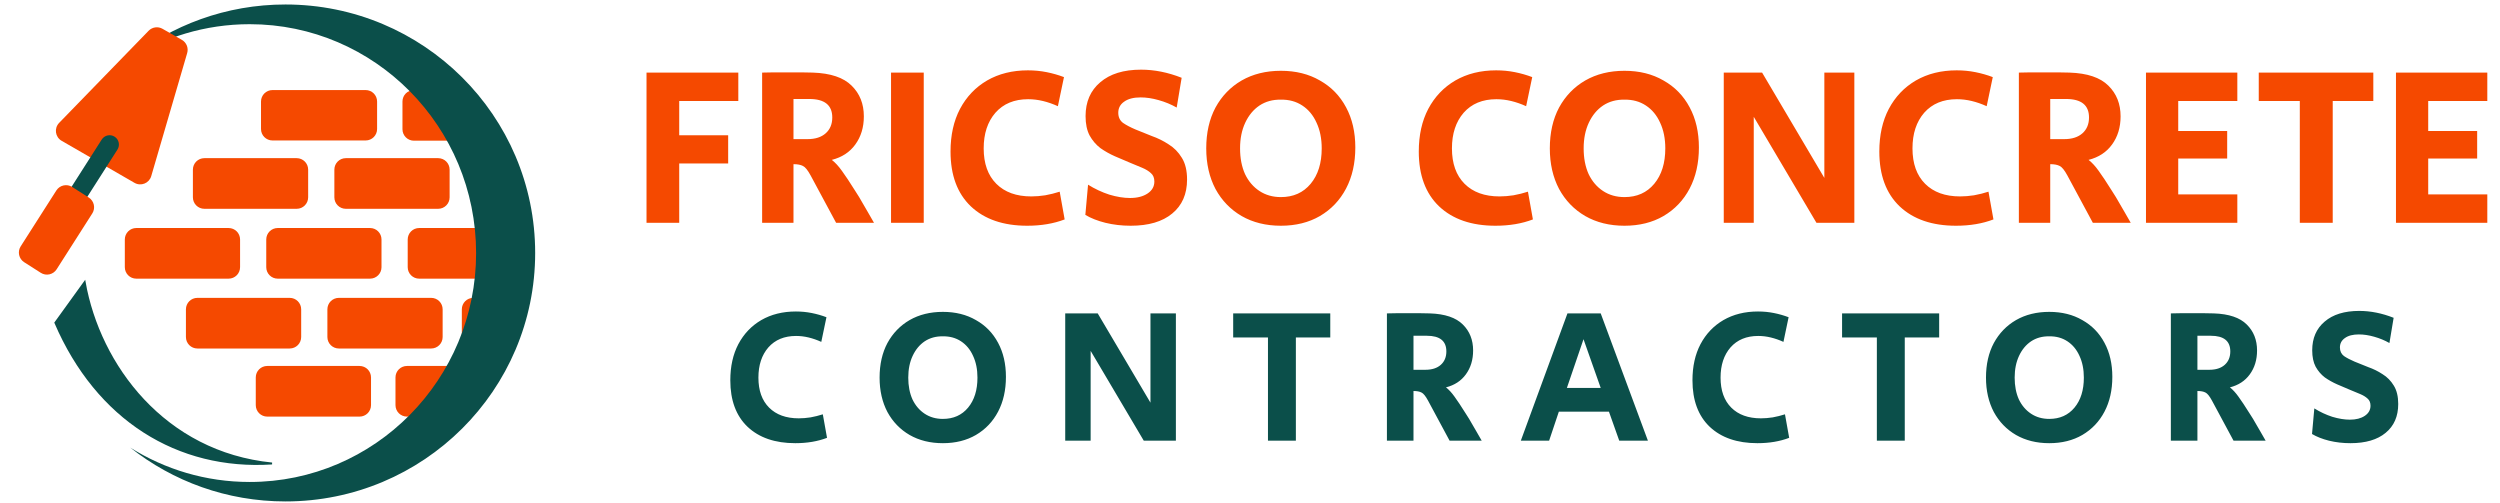
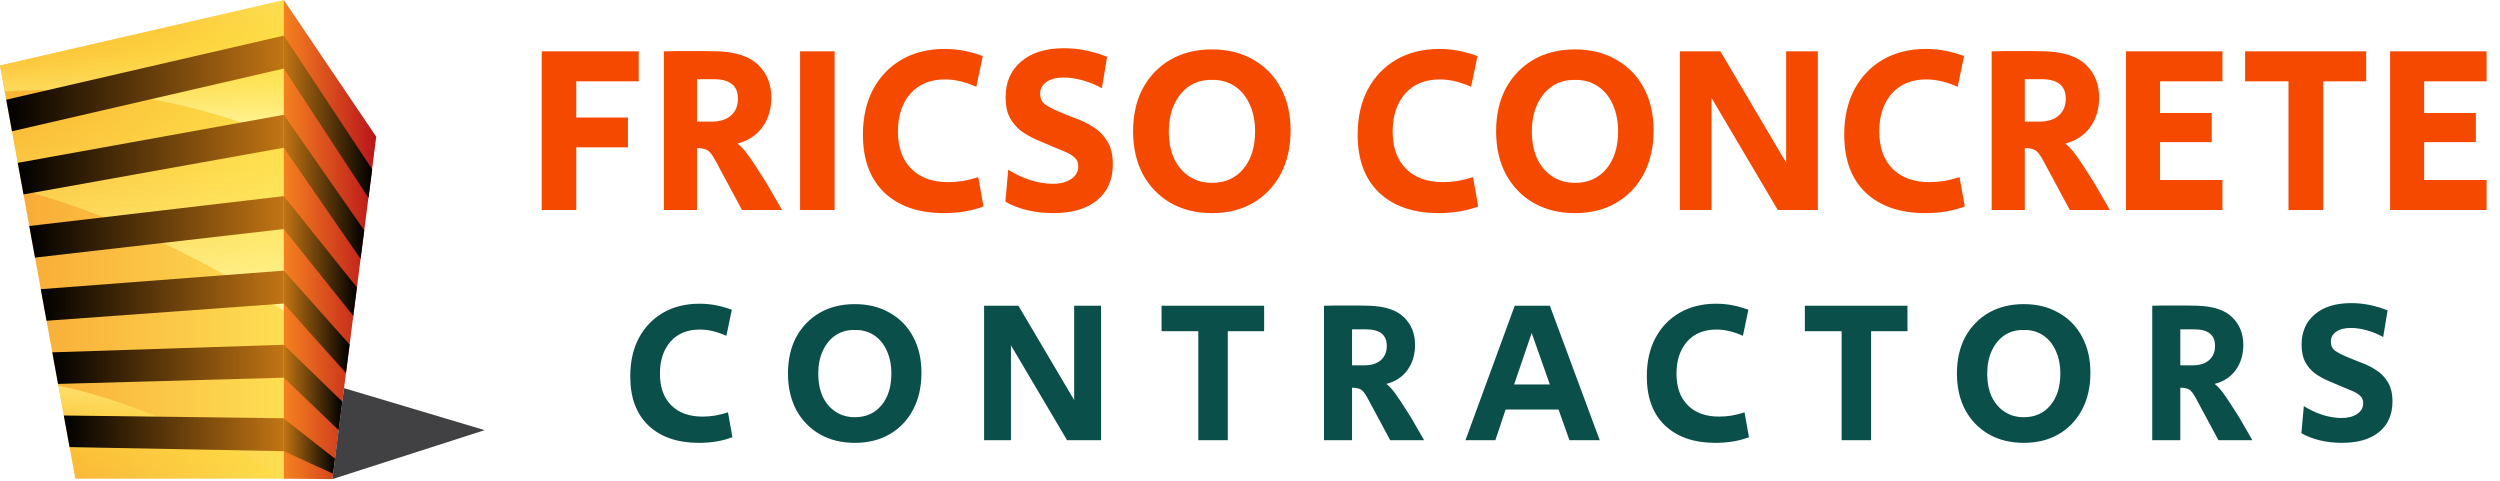
- <svg xmlns="http://www.w3.org/2000/svg" width="1308" height="263" viewBox="0 0 1308 263" fill="none">
-   <path d="M44.285 147.618L28.967 168.854C50.741 219.446 93.008 245.703 142.319 242.501C85.963 236.88 51.97 191.165 44.285 147.618Z" fill="#0B4F4A" stroke="#0B4F4A" />
-   <rect x="136.559" y="47.118" width="60.737" height="26.378" rx="6" fill="#F54900" />
-   <rect x="100.924" y="82.749" width="60.301" height="26.495" rx="6" fill="#F54900" />
-   <rect x="97.277" y="155.84" width="60.301" height="26.495" rx="6" fill="#F54900" />
-   <rect x="171.289" y="155.84" width="60.301" height="26.495" rx="6" fill="#F54900" />
-   <rect x="241.629" y="155.84" width="25.582" height="25.582" rx="6" fill="#F54900" />
-   <rect x="133.818" y="191.473" width="60.301" height="26.495" rx="6" fill="#F54900" />
-   <rect x="206.918" y="191.473" width="39.287" height="26.495" rx="6" fill="#F54900" />
-   <rect x="65.305" y="119.297" width="60.301" height="26.495" rx="6" fill="#F54900" />
-   <rect x="139.301" y="119.297" width="60.301" height="26.495" rx="6" fill="#F54900" />
-   <rect x="213.311" y="119.297" width="60.301" height="26.495" rx="6" fill="#F54900" />
-   <rect x="174.938" y="82.749" width="60.301" height="26.495" rx="6" fill="#F54900" />
-   <rect x="246.205" y="83.662" width="21.014" height="26.495" rx="6" fill="#F54900" />
-   <rect x="210.57" y="47.118" width="40.2" height="26.495" rx="6" fill="#F54900" />
-   <path d="M149.356 2.349C221.509 2.349 280 60.553 280 132.351C280 204.149 221.509 262.353 149.356 262.353C118.654 262.353 90.426 251.812 68.125 234.171C86.267 245.579 107.682 252.169 130.62 252.169C196.052 252.169 249.096 198.554 249.096 132.415C249.096 66.275 196.052 12.659 130.62 12.659C107.348 12.659 85.644 19.442 67.336 31.158C89.758 13.139 118.291 2.349 149.356 2.349Z" fill="#0B4F4A" />
-   <path d="M32.246 73.667C28.86 71.713 28.217 67.094 30.941 64.289L77.753 16.099C79.662 14.134 82.659 13.711 85.036 15.072L95.156 20.861C97.564 22.238 98.713 25.087 97.936 27.75L79.13 92.149C78.04 95.882 73.741 97.608 70.372 95.664L32.246 73.667Z" fill="#F54900" />
-   <path d="M38.012 100.556C37.081 99.962 36.808 98.725 37.402 97.794L53.224 73C54.674 70.728 57.691 70.061 59.964 71.511C62.236 72.961 62.903 75.979 61.453 78.251L45.631 103.045C45.037 103.976 43.801 104.25 42.869 103.655L38.012 100.556Z" fill="#0B4F4A" />
-   <rect width="46.7" height="22.311" rx="6" transform="matrix(0.537934 -0.842986 0.842991 0.537928 7.58984 133.962)" fill="#F54900" />
-   <path d="M416.1 231.871C405.5 231.871 397.167 229.004 391.1 223.271C385.1 217.537 382.1 209.437 382.1 198.971C382.1 191.704 383.5 185.404 386.3 180.071C389.167 174.671 393.167 170.471 398.3 167.471C403.5 164.471 409.533 162.971 416.4 162.971C419.267 162.971 422.033 163.237 424.7 163.771C427.367 164.304 429.933 165.037 432.4 165.971L429.7 178.871C427.5 177.871 425.3 177.104 423.1 176.571C420.9 176.037 418.7 175.771 416.5 175.771C410.367 175.771 405.533 177.771 402 181.771C398.533 185.771 396.8 191.037 396.8 197.571C396.8 204.304 398.667 209.537 402.4 213.271C406.133 217.004 411.3 218.871 417.9 218.871C419.9 218.871 421.967 218.704 424.1 218.371C426.3 217.971 428.433 217.437 430.5 216.771L432.7 229.071C427.833 230.937 422.3 231.871 416.1 231.871ZM493.303 231.871C486.703 231.871 480.903 230.437 475.903 227.571C470.97 224.704 467.103 220.704 464.303 215.571C461.57 210.371 460.203 204.371 460.203 197.571C460.203 190.637 461.57 184.604 464.303 179.471C467.103 174.337 470.97 170.337 475.903 167.471C480.903 164.604 486.703 163.171 493.303 163.171C499.903 163.171 505.67 164.604 510.603 167.471C515.603 170.271 519.47 174.237 522.203 179.371C524.936 184.437 526.303 190.371 526.303 197.171C526.303 204.104 524.936 210.171 522.203 215.371C519.47 220.571 515.603 224.637 510.603 227.571C505.67 230.437 499.903 231.871 493.303 231.871ZM493.303 219.171C498.836 219.171 503.236 217.204 506.503 213.271C509.77 209.337 511.403 204.104 511.403 197.571C511.403 193.237 510.636 189.437 509.103 186.171C507.636 182.904 505.536 180.371 502.803 178.571C500.07 176.771 496.903 175.904 493.303 175.971C489.703 175.904 486.536 176.771 483.803 178.571C481.136 180.371 479.036 182.904 477.503 186.171C475.97 189.437 475.203 193.237 475.203 197.571C475.203 201.904 475.936 205.704 477.403 208.971C478.936 212.171 481.07 214.671 483.803 216.471C486.536 218.271 489.703 219.171 493.303 219.171ZM557.324 230.571V163.971H574.324L601.924 210.671V163.971H615.224V230.571H598.424L570.624 183.571V230.571H557.324ZM663.399 230.571V176.571H645.199V163.971H695.999V176.571H677.999V230.571H663.399ZM725.635 230.571V163.971C727.168 163.904 728.902 163.871 730.835 163.871C732.768 163.871 734.768 163.871 736.835 163.871C738.902 163.871 740.935 163.871 742.935 163.871C744.935 163.871 746.668 163.904 748.135 163.971C756.002 164.237 761.735 166.171 765.335 169.771C768.935 173.304 770.735 177.837 770.735 183.371C770.735 188.237 769.468 192.404 766.935 195.871C764.468 199.271 761.002 201.537 756.535 202.671C758.068 203.871 759.568 205.504 761.035 207.571C762.502 209.571 764.468 212.537 766.935 216.471C768.202 218.404 769.235 220.104 770.035 221.571C770.902 223.037 771.735 224.471 772.535 225.871C773.335 227.204 774.235 228.771 775.235 230.571H758.435L747.135 209.571C745.868 207.237 744.735 205.837 743.735 205.371C742.735 204.837 741.335 204.571 739.535 204.571V230.571H725.635ZM739.535 193.471H745.735C749.202 193.471 751.902 192.604 753.835 190.871C755.768 189.137 756.735 186.804 756.735 183.871C756.735 178.404 753.335 175.671 746.535 175.671H739.535V193.471ZM795.692 230.571L820.092 163.971H837.492L862.192 230.571H847.192L841.792 215.371H815.592L810.492 230.571H795.692ZM819.792 202.971H837.492L828.492 177.471L819.792 202.971ZM919.498 231.871C908.898 231.871 900.565 229.004 894.498 223.271C888.498 217.537 885.498 209.437 885.498 198.971C885.498 191.704 886.898 185.404 889.698 180.071C892.565 174.671 896.565 170.471 901.698 167.471C906.898 164.471 912.932 162.971 919.798 162.971C922.665 162.971 925.432 163.237 928.098 163.771C930.765 164.304 933.332 165.037 935.798 165.971L933.098 178.871C930.898 177.871 928.698 177.104 926.498 176.571C924.298 176.037 922.098 175.771 919.898 175.771C913.765 175.771 908.932 177.771 905.398 181.771C901.932 185.771 900.198 191.037 900.198 197.571C900.198 204.304 902.065 209.537 905.798 213.271C909.532 217.004 914.698 218.871 921.298 218.871C923.298 218.871 925.365 218.704 927.498 218.371C929.698 217.971 931.832 217.437 933.898 216.771L936.098 229.071C931.232 230.937 925.698 231.871 919.498 231.871ZM981.973 230.571V176.571H963.773V163.971H1014.57V176.571H996.573V230.571H981.973ZM1072.17 231.871C1065.57 231.871 1059.77 230.437 1054.77 227.571C1049.84 224.704 1045.97 220.704 1043.17 215.571C1040.44 210.371 1039.07 204.371 1039.07 197.571C1039.07 190.637 1040.44 184.604 1043.17 179.471C1045.97 174.337 1049.84 170.337 1054.77 167.471C1059.77 164.604 1065.57 163.171 1072.17 163.171C1078.77 163.171 1084.54 164.604 1089.47 167.471C1094.47 170.271 1098.34 174.237 1101.07 179.371C1103.8 184.437 1105.17 190.371 1105.17 197.171C1105.17 204.104 1103.8 210.171 1101.07 215.371C1098.34 220.571 1094.47 224.637 1089.47 227.571C1084.54 230.437 1078.77 231.871 1072.17 231.871ZM1072.17 219.171C1077.7 219.171 1082.1 217.204 1085.37 213.271C1088.64 209.337 1090.27 204.104 1090.27 197.571C1090.27 193.237 1089.5 189.437 1087.97 186.171C1086.5 182.904 1084.4 180.371 1081.67 178.571C1078.94 176.771 1075.77 175.904 1072.17 175.971C1068.57 175.904 1065.4 176.771 1062.67 178.571C1060 180.371 1057.9 182.904 1056.37 186.171C1054.84 189.437 1054.07 193.237 1054.07 197.571C1054.07 201.904 1054.8 205.704 1056.27 208.971C1057.8 212.171 1059.94 214.671 1062.67 216.471C1065.4 218.271 1068.57 219.171 1072.17 219.171ZM1135.79 230.571V163.971C1137.32 163.904 1139.06 163.871 1140.99 163.871C1142.92 163.871 1144.92 163.871 1146.99 163.871C1149.06 163.871 1151.09 163.871 1153.09 163.871C1155.09 163.871 1156.82 163.904 1158.29 163.971C1166.16 164.237 1171.89 166.171 1175.49 169.771C1179.09 173.304 1180.89 177.837 1180.89 183.371C1180.89 188.237 1179.62 192.404 1177.09 195.871C1174.62 199.271 1171.16 201.537 1166.69 202.671C1168.22 203.871 1169.72 205.504 1171.19 207.571C1172.66 209.571 1174.62 212.537 1177.09 216.471C1178.36 218.404 1179.39 220.104 1180.19 221.571C1181.06 223.037 1181.89 224.471 1182.69 225.871C1183.49 227.204 1184.39 228.771 1185.39 230.571H1168.59L1157.29 209.571C1156.02 207.237 1154.89 205.837 1153.89 205.371C1152.89 204.837 1151.49 204.571 1149.69 204.571V230.571H1135.79ZM1149.69 193.471H1155.89C1159.36 193.471 1162.06 192.604 1163.99 190.871C1165.92 189.137 1166.89 186.804 1166.89 183.871C1166.89 178.404 1163.49 175.671 1156.69 175.671H1149.69V193.471ZM1229.75 231.871C1225.82 231.871 1222.08 231.437 1218.55 230.571C1215.08 229.704 1212.12 228.537 1209.65 227.071L1210.85 213.671C1213.85 215.537 1216.98 217.004 1220.25 218.071C1223.58 219.071 1226.65 219.571 1229.45 219.571C1232.65 219.571 1235.25 218.904 1237.25 217.571C1239.25 216.237 1240.25 214.471 1240.25 212.271C1240.25 210.671 1239.75 209.437 1238.75 208.571C1237.75 207.637 1236.45 206.837 1234.85 206.171C1233.25 205.504 1231.48 204.771 1229.55 203.971C1227.35 203.037 1225.08 202.071 1222.75 201.071C1220.48 200.071 1218.35 198.871 1216.35 197.471C1214.42 196.004 1212.82 194.137 1211.55 191.871C1210.35 189.604 1209.75 186.737 1209.75 183.271C1209.75 176.937 1211.92 171.937 1216.25 168.271C1220.58 164.537 1226.62 162.671 1234.35 162.671C1240.28 162.671 1246.28 163.871 1252.35 166.271L1250.15 179.471C1247.68 178.071 1245.02 176.971 1242.15 176.171C1239.35 175.371 1236.68 174.971 1234.15 174.971C1231.02 174.971 1228.58 175.604 1226.85 176.871C1225.12 178.071 1224.25 179.704 1224.25 181.771C1224.25 183.704 1224.95 185.204 1226.35 186.271C1227.82 187.271 1229.65 188.237 1231.85 189.171C1234.05 190.104 1236.45 191.071 1239.05 192.071C1241.72 193.004 1244.22 194.237 1246.55 195.771C1248.95 197.237 1250.92 199.237 1252.45 201.771C1253.98 204.237 1254.75 207.437 1254.75 211.371C1254.75 217.837 1252.55 222.871 1248.15 226.471C1243.82 230.071 1237.68 231.871 1229.75 231.871Z" fill="#0B4F4A" />
-   <path d="M338.26 116.571V37.983H386.286V52.851H355.37V70.787H380.976V85.537H355.37V116.571H338.26ZM398.747 116.571V37.983C400.556 37.904 402.602 37.865 404.883 37.865C407.164 37.865 409.524 37.865 411.963 37.865C414.402 37.865 416.801 37.865 419.161 37.865C421.521 37.865 423.566 37.904 425.297 37.983C434.58 38.297 441.345 40.579 445.593 44.827C449.841 48.996 451.965 54.346 451.965 60.875C451.965 66.618 450.47 71.534 447.481 75.625C444.57 79.637 440.48 82.311 435.209 83.649C437.018 85.065 438.788 86.992 440.519 89.431C442.25 91.791 444.57 95.291 447.481 99.933C448.976 102.214 450.195 104.22 451.139 105.951C452.162 107.681 453.145 109.373 454.089 111.025C455.033 112.598 456.095 114.447 457.275 116.571H437.451L424.117 91.791C422.622 89.037 421.285 87.385 420.105 86.835C418.925 86.206 417.273 85.891 415.149 85.891V116.571H398.747ZM415.149 72.793H422.465C426.556 72.793 429.742 71.77 432.023 69.725C434.304 67.68 435.445 64.926 435.445 61.465C435.445 55.014 431.433 51.789 423.409 51.789H415.149V72.793ZM466.192 116.571V37.983H483.302V116.571H466.192ZM537.438 118.105C524.93 118.105 515.097 114.722 507.938 107.957C500.858 101.191 497.318 91.633 497.318 79.283C497.318 70.708 498.97 63.274 502.274 56.981C505.657 50.609 510.377 45.653 516.434 42.113C522.57 38.573 529.69 36.803 537.792 36.803C541.175 36.803 544.44 37.117 547.586 37.747C550.733 38.376 553.762 39.242 556.672 40.343L553.486 55.565C550.89 54.385 548.294 53.48 545.698 52.851C543.102 52.221 540.506 51.907 537.91 51.907C530.673 51.907 524.97 54.267 520.8 58.987C516.71 63.707 514.664 69.921 514.664 77.631C514.664 85.576 516.867 91.751 521.272 96.157C525.678 100.562 531.774 102.765 539.562 102.765C541.922 102.765 544.361 102.568 546.878 102.175C549.474 101.703 551.992 101.073 554.43 100.287L557.026 114.801C551.284 117.003 544.754 118.105 537.438 118.105ZM591.571 118.105C586.93 118.105 582.524 117.593 578.355 116.571C574.264 115.548 570.764 114.171 567.853 112.441L569.269 96.629C572.809 98.832 576.506 100.562 580.361 101.821C584.294 103.001 587.913 103.591 591.217 103.591C594.993 103.591 598.061 102.804 600.421 101.231C602.781 99.657 603.961 97.573 603.961 94.977C603.961 93.089 603.371 91.633 602.191 90.611C601.011 89.51 599.477 88.566 597.589 87.779C595.701 86.992 593.616 86.127 591.335 85.183C588.739 84.082 586.064 82.941 583.311 81.761C580.636 80.581 578.119 79.165 575.759 77.513C573.478 75.782 571.59 73.579 570.095 70.905C568.679 68.23 567.971 64.847 567.971 60.757C567.971 53.283 570.528 47.383 575.641 43.057C580.754 38.651 587.874 36.449 596.999 36.449C604 36.449 611.08 37.865 618.239 40.697L615.643 56.273C612.732 54.621 609.586 53.323 606.203 52.379C602.899 51.435 599.752 50.963 596.763 50.963C593.066 50.963 590.194 51.71 588.149 53.205C586.104 54.621 585.081 56.548 585.081 58.987C585.081 61.268 585.907 63.038 587.559 64.297C589.29 65.477 591.453 66.618 594.049 67.719C596.645 68.82 599.477 69.961 602.545 71.141C605.692 72.242 608.642 73.698 611.395 75.507C614.227 77.237 616.548 79.597 618.357 82.587C620.166 85.498 621.071 89.273 621.071 93.915C621.071 101.545 618.475 107.485 613.283 111.733C608.17 115.981 600.932 118.105 591.571 118.105ZM670.161 118.105C662.373 118.105 655.529 116.413 649.629 113.031C643.807 109.648 639.245 104.928 635.941 98.871C632.715 92.735 631.103 85.655 631.103 77.631C631.103 69.45 632.715 62.33 635.941 56.273C639.245 50.215 643.807 45.495 649.629 42.113C655.529 38.73 662.373 37.039 670.161 37.039C677.949 37.039 684.753 38.73 690.575 42.113C696.475 45.417 701.037 50.097 704.263 56.155C707.488 62.133 709.101 69.135 709.101 77.159C709.101 85.34 707.488 92.499 704.263 98.635C701.037 104.771 696.475 109.569 690.575 113.031C684.753 116.413 677.949 118.105 670.161 118.105ZM670.161 103.119C676.69 103.119 681.882 100.798 685.737 96.157C689.591 91.516 691.519 85.34 691.519 77.631C691.519 72.517 690.614 68.034 688.805 64.179C687.074 60.324 684.596 57.335 681.371 55.211C678.145 53.087 674.409 52.064 670.161 52.143C665.913 52.064 662.176 53.087 658.951 55.211C655.804 57.335 653.326 60.324 651.517 64.179C649.707 68.034 648.803 72.517 648.803 77.631C648.803 82.744 649.668 87.228 651.399 91.083C653.208 94.859 655.725 97.809 658.951 99.933C662.176 102.057 665.913 103.119 670.161 103.119ZM782.427 118.105C769.919 118.105 760.085 114.722 752.927 107.957C745.847 101.191 742.307 91.633 742.307 79.283C742.307 70.708 743.959 63.274 747.263 56.981C750.645 50.609 755.365 45.653 761.423 42.113C767.559 38.573 774.678 36.803 782.781 36.803C786.163 36.803 789.428 37.117 792.575 37.747C795.721 38.376 798.75 39.242 801.661 40.343L798.475 55.565C795.879 54.385 793.283 53.48 790.687 52.851C788.091 52.221 785.495 51.907 782.899 51.907C775.661 51.907 769.958 54.267 765.789 58.987C761.698 63.707 759.653 69.921 759.653 77.631C759.653 85.576 761.855 91.751 766.261 96.157C770.666 100.562 776.763 102.765 784.551 102.765C786.911 102.765 789.349 102.568 791.867 102.175C794.463 101.703 796.98 101.073 799.419 100.287L802.015 114.801C796.272 117.003 789.743 118.105 782.427 118.105ZM849.926 118.105C842.138 118.105 835.294 116.413 829.394 113.031C823.573 109.648 819.01 104.928 815.706 98.871C812.481 92.735 810.868 85.655 810.868 77.631C810.868 69.45 812.481 62.33 815.706 56.273C819.01 50.215 823.573 45.495 829.394 42.113C835.294 38.73 842.138 37.039 849.926 37.039C857.714 37.039 864.519 38.73 870.34 42.113C876.24 45.417 880.803 50.097 884.028 56.155C887.254 62.133 888.866 69.135 888.866 77.159C888.866 85.34 887.254 92.499 884.028 98.635C880.803 104.771 876.24 109.569 870.34 113.031C864.519 116.413 857.714 118.105 849.926 118.105ZM849.926 103.119C856.456 103.119 861.648 100.798 865.502 96.157C869.357 91.516 871.284 85.34 871.284 77.631C871.284 72.517 870.38 68.034 868.57 64.179C866.84 60.324 864.362 57.335 861.136 55.211C857.911 53.087 854.174 52.064 849.926 52.143C845.678 52.064 841.942 53.087 838.716 55.211C835.57 57.335 833.092 60.324 831.282 64.179C829.473 68.034 828.568 72.517 828.568 77.631C828.568 82.744 829.434 87.228 831.164 91.083C832.974 94.859 835.491 97.809 838.716 99.933C841.942 102.057 845.678 103.119 849.926 103.119ZM901.871 116.571V37.983H921.931L954.499 93.089V37.983H970.193V116.571H950.369L917.565 61.111V116.571H901.871ZM1023.38 118.105C1010.87 118.105 1001.04 114.722 993.882 107.957C986.802 101.191 983.262 91.633 983.262 79.283C983.262 70.708 984.914 63.274 988.218 56.981C991.6 50.609 996.32 45.653 1002.38 42.113C1008.51 38.573 1015.63 36.803 1023.74 36.803C1027.12 36.803 1030.38 37.117 1033.53 37.747C1036.68 38.376 1039.71 39.242 1042.62 40.343L1039.43 55.565C1036.83 54.385 1034.24 53.48 1031.64 52.851C1029.05 52.221 1026.45 51.907 1023.85 51.907C1016.62 51.907 1010.91 54.267 1006.74 58.987C1002.65 63.707 1000.61 69.921 1000.61 77.631C1000.61 85.576 1002.81 91.751 1007.22 96.157C1011.62 100.562 1017.72 102.765 1025.51 102.765C1027.87 102.765 1030.3 102.568 1032.82 102.175C1035.42 101.703 1037.94 101.073 1040.37 100.287L1042.97 114.801C1037.23 117.003 1030.7 118.105 1023.38 118.105ZM1056.27 116.571V37.983C1058.08 37.904 1060.13 37.865 1062.41 37.865C1064.69 37.865 1067.05 37.865 1069.49 37.865C1071.93 37.865 1074.33 37.865 1076.69 37.865C1079.05 37.865 1081.09 37.904 1082.82 37.983C1092.11 38.297 1098.87 40.579 1103.12 44.827C1107.37 48.996 1109.49 54.346 1109.49 60.875C1109.49 66.618 1108 71.534 1105.01 75.625C1102.1 79.637 1098.01 82.311 1092.74 83.649C1094.55 85.065 1096.32 86.992 1098.05 89.431C1099.78 91.791 1102.1 95.291 1105.01 99.933C1106.5 102.214 1107.72 104.22 1108.67 105.951C1109.69 107.681 1110.67 109.373 1111.62 111.025C1112.56 112.598 1113.62 114.447 1114.8 116.571H1094.98L1081.64 91.791C1080.15 89.037 1078.81 87.385 1077.63 86.835C1076.45 86.206 1074.8 85.891 1072.68 85.891V116.571H1056.27ZM1072.68 72.793H1079.99C1084.08 72.793 1087.27 71.77 1089.55 69.725C1091.83 67.68 1092.97 64.926 1092.97 61.465C1092.97 55.014 1088.96 51.789 1080.94 51.789H1072.68V72.793ZM1122.78 116.571V37.983H1170.57V52.851H1139.65V68.545H1165.26V82.941H1139.65V101.703H1170.57V116.571H1122.78ZM1203.26 116.571V52.851H1181.78V37.983H1241.72V52.851H1220.48V116.571H1203.26ZM1253.57 116.571V37.983H1301.36V52.851H1270.44V68.545H1296.05V82.941H1270.44V101.703H1301.36V116.571H1253.57Z" fill="#F54900" />
+ <svg xmlns="http://www.w3.org/2000/svg" width="1238" height="238" viewBox="0 0 1238 238" fill="none">
+   <path d="M346.1 219.3C335.5 219.3 327.167 216.433 321.1 210.7C315.1 204.967 312.1 196.867 312.1 186.4C312.1 179.133 313.5 172.833 316.3 167.5C319.167 162.1 323.167 157.9 328.3 154.9C333.5 151.9 339.533 150.4 346.4 150.4C349.267 150.4 352.033 150.667 354.7 151.2C357.367 151.733 359.933 152.467 362.4 153.4L359.7 166.3C357.5 165.3 355.3 164.533 353.1 164C350.9 163.467 348.7 163.2 346.5 163.2C340.367 163.2 335.533 165.2 332 169.2C328.533 173.2 326.8 178.467 326.8 185C326.8 191.733 328.667 196.967 332.4 200.7C336.133 204.433 341.3 206.3 347.9 206.3C349.9 206.3 351.967 206.133 354.1 205.8C356.3 205.4 358.433 204.867 360.5 204.2L362.7 216.5C357.833 218.367 352.3 219.3 346.1 219.3ZM423.303 219.3C416.703 219.3 410.903 217.867 405.903 215C400.97 212.133 397.103 208.133 394.303 203C391.57 197.8 390.203 191.8 390.203 185C390.203 178.067 391.57 172.033 394.303 166.9C397.103 161.767 400.97 157.767 405.903 154.9C410.903 152.033 416.703 150.6 423.303 150.6C429.903 150.6 435.67 152.033 440.603 154.9C445.603 157.7 449.47 161.667 452.203 166.8C454.936 171.867 456.303 177.8 456.303 184.6C456.303 191.533 454.936 197.6 452.203 202.8C449.47 208 445.603 212.067 440.603 215C435.67 217.867 429.903 219.3 423.303 219.3ZM423.303 206.6C428.836 206.6 433.236 204.633 436.503 200.7C439.77 196.767 441.403 191.533 441.403 185C441.403 180.667 440.636 176.867 439.103 173.6C437.636 170.333 435.536 167.8 432.803 166C430.07 164.2 426.903 163.333 423.303 163.4C419.703 163.333 416.536 164.2 413.803 166C411.136 167.8 409.036 170.333 407.503 173.6C405.97 176.867 405.203 180.667 405.203 185C405.203 189.333 405.936 193.133 407.403 196.4C408.936 199.6 411.07 202.1 413.803 203.9C416.536 205.7 419.703 206.6 423.303 206.6ZM487.324 218V151.4H504.324L531.924 198.1V151.4H545.224V218H528.424L500.624 171V218H487.324ZM593.399 218V164H575.199V151.4H625.999V164H607.999V218H593.399ZM655.635 218V151.4C657.168 151.333 658.902 151.3 660.835 151.3C662.768 151.3 664.768 151.3 666.835 151.3C668.902 151.3 670.935 151.3 672.935 151.3C674.935 151.3 676.668 151.333 678.135 151.4C686.002 151.667 691.735 153.6 695.335 157.2C698.935 160.733 700.735 165.267 700.735 170.8C700.735 175.667 699.468 179.833 696.935 183.3C694.468 186.7 691.002 188.967 686.535 190.1C688.068 191.3 689.568 192.933 691.035 195C692.502 197 694.468 199.967 696.935 203.9C698.202 205.833 699.235 207.533 700.035 209C700.902 210.467 701.735 211.9 702.535 213.3C703.335 214.633 704.235 216.2 705.235 218H688.435L677.135 197C675.868 194.667 674.735 193.267 673.735 192.8C672.735 192.267 671.335 192 669.535 192V218H655.635ZM669.535 180.9H675.735C679.202 180.9 681.902 180.033 683.835 178.3C685.768 176.567 686.735 174.233 686.735 171.3C686.735 165.833 683.335 163.1 676.535 163.1H669.535V180.9ZM725.692 218L750.092 151.4H767.492L792.192 218H777.192L771.792 202.8H745.592L740.492 218H725.692ZM749.792 190.4H767.492L758.492 164.9L749.792 190.4ZM849.498 219.3C838.898 219.3 830.565 216.433 824.498 210.7C818.498 204.967 815.498 196.867 815.498 186.4C815.498 179.133 816.898 172.833 819.698 167.5C822.565 162.1 826.565 157.9 831.698 154.9C836.898 151.9 842.932 150.4 849.798 150.4C852.665 150.4 855.432 150.667 858.098 151.2C860.765 151.733 863.332 152.467 865.798 153.4L863.098 166.3C860.898 165.3 858.698 164.533 856.498 164C854.298 163.467 852.098 163.2 849.898 163.2C843.765 163.2 838.932 165.2 835.398 169.2C831.932 173.2 830.198 178.467 830.198 185C830.198 191.733 832.065 196.967 835.798 200.7C839.532 204.433 844.698 206.3 851.298 206.3C853.298 206.3 855.365 206.133 857.498 205.8C859.698 205.4 861.832 204.867 863.898 204.2L866.098 216.5C861.232 218.367 855.698 219.3 849.498 219.3ZM911.973 218V164H893.773V151.4H944.573V164H926.573V218H911.973ZM1002.17 219.3C995.57 219.3 989.77 217.867 984.77 215C979.837 212.133 975.97 208.133 973.17 203C970.437 197.8 969.07 191.8 969.07 185C969.07 178.067 970.437 172.033 973.17 166.9C975.97 161.767 979.837 157.767 984.77 154.9C989.77 152.033 995.57 150.6 1002.17 150.6C1008.77 150.6 1014.54 152.033 1019.47 154.9C1024.47 157.7 1028.34 161.667 1031.07 166.8C1033.8 171.867 1035.17 177.8 1035.17 184.6C1035.17 191.533 1033.8 197.6 1031.07 202.8C1028.34 208 1024.47 212.067 1019.47 215C1014.54 217.867 1008.77 219.3 1002.17 219.3ZM1002.17 206.6C1007.7 206.6 1012.1 204.633 1015.37 200.7C1018.64 196.767 1020.27 191.533 1020.27 185C1020.27 180.667 1019.5 176.867 1017.97 173.6C1016.5 170.333 1014.4 167.8 1011.67 166C1008.94 164.2 1005.77 163.333 1002.17 163.4C998.57 163.333 995.404 164.2 992.67 166C990.004 167.8 987.904 170.333 986.37 173.6C984.837 176.867 984.07 180.667 984.07 185C984.07 189.333 984.804 193.133 986.27 196.4C987.804 199.6 989.937 202.1 992.67 203.9C995.404 205.7 998.57 206.6 1002.17 206.6ZM1065.79 218V151.4C1067.32 151.333 1069.06 151.3 1070.99 151.3C1072.92 151.3 1074.92 151.3 1076.99 151.3C1079.06 151.3 1081.09 151.3 1083.09 151.3C1085.09 151.3 1086.82 151.333 1088.29 151.4C1096.16 151.667 1101.89 153.6 1105.49 157.2C1109.09 160.733 1110.89 165.267 1110.89 170.8C1110.89 175.667 1109.62 179.833 1107.09 183.3C1104.62 186.7 1101.16 188.967 1096.69 190.1C1098.22 191.3 1099.72 192.933 1101.19 195C1102.66 197 1104.62 199.967 1107.09 203.9C1108.36 205.833 1109.39 207.533 1110.19 209C1111.06 210.467 1111.89 211.9 1112.69 213.3C1113.49 214.633 1114.39 216.2 1115.39 218H1098.59L1087.29 197C1086.02 194.667 1084.89 193.267 1083.89 192.8C1082.89 192.267 1081.49 192 1079.69 192V218H1065.79ZM1079.69 180.9H1085.89C1089.36 180.9 1092.06 180.033 1093.99 178.3C1095.92 176.567 1096.89 174.233 1096.89 171.3C1096.89 165.833 1093.49 163.1 1086.69 163.1H1079.69V180.9ZM1159.75 219.3C1155.82 219.3 1152.08 218.867 1148.55 218C1145.08 217.133 1142.12 215.967 1139.65 214.5L1140.85 201.1C1143.85 202.967 1146.98 204.433 1150.25 205.5C1153.58 206.5 1156.65 207 1159.45 207C1162.65 207 1165.25 206.333 1167.25 205C1169.25 203.667 1170.25 201.9 1170.25 199.7C1170.25 198.1 1169.75 196.867 1168.75 196C1167.75 195.067 1166.45 194.267 1164.85 193.6C1163.25 192.933 1161.48 192.2 1159.55 191.4C1157.35 190.467 1155.08 189.5 1152.75 188.5C1150.48 187.5 1148.35 186.3 1146.35 184.9C1144.42 183.433 1142.82 181.567 1141.55 179.3C1140.35 177.033 1139.75 174.167 1139.75 170.7C1139.75 164.367 1141.92 159.367 1146.25 155.7C1150.58 151.967 1156.62 150.1 1164.35 150.1C1170.28 150.1 1176.28 151.3 1182.35 153.7L1180.15 166.9C1177.68 165.5 1175.02 164.4 1172.15 163.6C1169.35 162.8 1166.68 162.4 1164.15 162.4C1161.02 162.4 1158.58 163.033 1156.85 164.3C1155.12 165.5 1154.25 167.133 1154.25 169.2C1154.25 171.133 1154.95 172.633 1156.35 173.7C1157.82 174.7 1159.65 175.667 1161.85 176.6C1164.05 177.533 1166.45 178.5 1169.05 179.5C1171.72 180.433 1174.22 181.667 1176.55 183.2C1178.95 184.667 1180.92 186.667 1182.45 189.2C1183.98 191.667 1184.75 194.867 1184.75 198.8C1184.75 205.267 1182.55 210.3 1178.15 213.9C1173.82 217.5 1167.68 219.3 1159.75 219.3Z" fill="#0B4F4A" />
+   <path d="M268.26 104V25.412H316.286V40.28H285.37V58.216H310.976V72.966H285.37V104H268.26ZM328.747 104V25.412C330.556 25.333 332.602 25.294 334.883 25.294C337.164 25.294 339.524 25.294 341.963 25.294C344.402 25.294 346.801 25.294 349.161 25.294C351.521 25.294 353.566 25.333 355.297 25.412C364.58 25.727 371.345 28.008 375.593 32.256C379.841 36.425 381.965 41.775 381.965 48.304C381.965 54.047 380.47 58.963 377.481 63.054C374.57 67.066 370.48 69.741 365.209 71.078C367.018 72.494 368.788 74.421 370.519 76.86C372.25 79.22 374.57 82.721 377.481 87.362C378.976 89.643 380.195 91.649 381.139 93.38C382.162 95.111 383.145 96.802 384.089 98.454C385.033 100.027 386.095 101.876 387.275 104H367.451L354.117 79.22C352.622 76.467 351.285 74.815 350.105 74.264C348.925 73.635 347.273 73.32 345.149 73.32V104H328.747ZM345.149 60.222H352.465C356.556 60.222 359.742 59.199 362.023 57.154C364.304 55.109 365.445 52.355 365.445 48.894C365.445 42.443 361.433 39.218 353.409 39.218H345.149V60.222ZM396.192 104V25.412H413.302V104H396.192ZM467.438 105.534C454.93 105.534 445.097 102.151 437.938 95.386C430.858 88.621 427.318 79.063 427.318 66.712C427.318 58.137 428.97 50.703 432.274 44.41C435.657 38.038 440.377 33.082 446.434 29.542C452.57 26.002 459.69 24.232 467.792 24.232C471.175 24.232 474.44 24.547 477.586 25.176C480.733 25.805 483.762 26.671 486.672 27.772L483.486 42.994C480.89 41.814 478.294 40.909 475.698 40.28C473.102 39.651 470.506 39.336 467.91 39.336C460.673 39.336 454.97 41.696 450.8 46.416C446.71 51.136 444.664 57.351 444.664 65.06C444.664 73.005 446.867 79.181 451.272 83.586C455.678 87.991 461.774 90.194 469.562 90.194C471.922 90.194 474.361 89.997 476.878 89.604C479.474 89.132 481.992 88.503 484.43 87.716L487.026 102.23C481.284 104.433 474.754 105.534 467.438 105.534ZM521.571 105.534C516.93 105.534 512.524 105.023 508.355 104C504.264 102.977 500.764 101.601 497.853 99.87L499.269 84.058C502.809 86.261 506.506 87.991 510.361 89.25C514.294 90.43 517.913 91.02 521.217 91.02C524.993 91.02 528.061 90.233 530.421 88.66C532.781 87.087 533.961 85.002 533.961 82.406C533.961 80.518 533.371 79.063 532.191 78.04C531.011 76.939 529.477 75.995 527.589 75.208C525.701 74.421 523.616 73.556 521.335 72.612C518.739 71.511 516.064 70.37 513.311 69.19C510.636 68.01 508.119 66.594 505.759 64.942C503.478 63.211 501.59 61.009 500.095 58.334C498.679 55.659 497.971 52.277 497.971 48.186C497.971 40.713 500.528 34.813 505.641 30.486C510.754 26.081 517.874 23.878 526.999 23.878C534 23.878 541.08 25.294 548.239 28.126L545.643 43.702C542.732 42.05 539.586 40.752 536.203 39.808C532.899 38.864 529.752 38.392 526.763 38.392C523.066 38.392 520.194 39.139 518.149 40.634C516.104 42.05 515.081 43.977 515.081 46.416C515.081 48.697 515.907 50.467 517.559 51.726C519.29 52.906 521.453 54.047 524.049 55.148C526.645 56.249 529.477 57.39 532.545 58.57C535.692 59.671 538.642 61.127 541.395 62.936C544.227 64.667 546.548 67.027 548.357 70.016C550.166 72.927 551.071 76.703 551.071 81.344C551.071 88.975 548.475 94.914 543.283 99.162C538.17 103.41 530.932 105.534 521.571 105.534ZM600.161 105.534C592.373 105.534 585.529 103.843 579.629 100.46C573.807 97.077 569.245 92.357 565.941 86.3C562.715 80.164 561.103 73.084 561.103 65.06C561.103 56.879 562.715 49.759 565.941 43.702C569.245 37.645 573.807 32.925 579.629 29.542C585.529 26.159 592.373 24.468 600.161 24.468C607.949 24.468 614.753 26.159 620.575 29.542C626.475 32.846 631.037 37.527 634.263 43.584C637.488 49.563 639.101 56.564 639.101 64.588C639.101 72.769 637.488 79.928 634.263 86.064C631.037 92.2 626.475 96.999 620.575 100.46C614.753 103.843 607.949 105.534 600.161 105.534ZM600.161 90.548C606.69 90.548 611.882 88.227 615.737 83.586C619.591 78.945 621.519 72.769 621.519 65.06C621.519 59.947 620.614 55.463 618.805 51.608C617.074 47.753 614.596 44.764 611.371 42.64C608.145 40.516 604.409 39.493 600.161 39.572C595.913 39.493 592.176 40.516 588.951 42.64C585.804 44.764 583.326 47.753 581.517 51.608C579.707 55.463 578.803 59.947 578.803 65.06C578.803 70.173 579.668 74.657 581.399 78.512C583.208 82.288 585.725 85.238 588.951 87.362C592.176 89.486 595.913 90.548 600.161 90.548ZM712.427 105.534C699.919 105.534 690.085 102.151 682.927 95.386C675.847 88.621 672.307 79.063 672.307 66.712C672.307 58.137 673.959 50.703 677.263 44.41C680.645 38.038 685.365 33.082 691.423 29.542C697.559 26.002 704.678 24.232 712.781 24.232C716.163 24.232 719.428 24.547 722.575 25.176C725.721 25.805 728.75 26.671 731.661 27.772L728.475 42.994C725.879 41.814 723.283 40.909 720.687 40.28C718.091 39.651 715.495 39.336 712.899 39.336C705.661 39.336 699.958 41.696 695.789 46.416C691.698 51.136 689.653 57.351 689.653 65.06C689.653 73.005 691.855 79.181 696.261 83.586C700.666 87.991 706.763 90.194 714.551 90.194C716.911 90.194 719.349 89.997 721.867 89.604C724.463 89.132 726.98 88.503 729.419 87.716L732.015 102.23C726.272 104.433 719.743 105.534 712.427 105.534ZM779.926 105.534C772.138 105.534 765.294 103.843 759.394 100.46C753.573 97.077 749.01 92.357 745.706 86.3C742.481 80.164 740.868 73.084 740.868 65.06C740.868 56.879 742.481 49.759 745.706 43.702C749.01 37.645 753.573 32.925 759.394 29.542C765.294 26.159 772.138 24.468 779.926 24.468C787.714 24.468 794.519 26.159 800.34 29.542C806.24 32.846 810.803 37.527 814.028 43.584C817.254 49.563 818.866 56.564 818.866 64.588C818.866 72.769 817.254 79.928 814.028 86.064C810.803 92.2 806.24 96.999 800.34 100.46C794.519 103.843 787.714 105.534 779.926 105.534ZM779.926 90.548C786.456 90.548 791.648 88.227 795.502 83.586C799.357 78.945 801.284 72.769 801.284 65.06C801.284 59.947 800.38 55.463 798.57 51.608C796.84 47.753 794.362 44.764 791.136 42.64C787.911 40.516 784.174 39.493 779.926 39.572C775.678 39.493 771.942 40.516 768.716 42.64C765.57 44.764 763.092 47.753 761.282 51.608C759.473 55.463 758.568 59.947 758.568 65.06C758.568 70.173 759.434 74.657 761.164 78.512C762.974 82.288 765.491 85.238 768.716 87.362C771.942 89.486 775.678 90.548 779.926 90.548ZM831.871 104V25.412H851.931L884.499 80.518V25.412H900.193V104H880.369L847.565 48.54V104H831.871ZM953.382 105.534C940.874 105.534 931.04 102.151 923.882 95.386C916.802 88.621 913.262 79.063 913.262 66.712C913.262 58.137 914.914 50.703 918.218 44.41C921.6 38.038 926.32 33.082 932.378 29.542C938.514 26.002 945.633 24.232 953.736 24.232C957.118 24.232 960.383 24.547 963.53 25.176C966.676 25.805 969.705 26.671 972.616 27.772L969.43 42.994C966.834 41.814 964.238 40.909 961.642 40.28C959.046 39.651 956.45 39.336 953.854 39.336C946.616 39.336 940.913 41.696 936.744 46.416C932.653 51.136 930.608 57.351 930.608 65.06C930.608 73.005 932.81 79.181 937.216 83.586C941.621 87.991 947.718 90.194 955.506 90.194C957.866 90.194 960.304 89.997 962.822 89.604C965.418 89.132 967.935 88.503 970.374 87.716L972.97 102.23C967.227 104.433 960.698 105.534 953.382 105.534ZM986.274 104V25.412C988.084 25.333 990.129 25.294 992.41 25.294C994.692 25.294 997.052 25.294 999.49 25.294C1001.93 25.294 1004.33 25.294 1006.69 25.294C1009.05 25.294 1011.09 25.333 1012.82 25.412C1022.11 25.727 1028.87 28.008 1033.12 32.256C1037.37 36.425 1039.49 41.775 1039.49 48.304C1039.49 54.047 1038 58.963 1035.01 63.054C1032.1 67.066 1028.01 69.741 1022.74 71.078C1024.55 72.494 1026.32 74.421 1028.05 76.86C1029.78 79.22 1032.1 82.721 1035.01 87.362C1036.5 89.643 1037.72 91.649 1038.67 93.38C1039.69 95.111 1040.67 96.802 1041.62 98.454C1042.56 100.027 1043.62 101.876 1044.8 104H1024.98L1011.64 79.22C1010.15 76.467 1008.81 74.815 1007.63 74.264C1006.45 73.635 1004.8 73.32 1002.68 73.32V104H986.274ZM1002.68 60.222H1009.99C1014.08 60.222 1017.27 59.199 1019.55 57.154C1021.83 55.109 1022.97 52.355 1022.97 48.894C1022.97 42.443 1018.96 39.218 1010.94 39.218H1002.68V60.222ZM1052.78 104V25.412H1100.57V40.28H1069.65V55.974H1095.26V70.37H1069.65V89.132H1100.57V104H1052.78ZM1133.26 104V40.28H1111.78V25.412H1171.72V40.28H1150.48V104H1133.26ZM1183.57 104V25.412H1231.36V40.28H1200.44V55.974H1226.05V70.37H1200.44V89.132H1231.36V104H1183.57Z" fill="#F54900" />
+   <path d="M0 32.433L2.355 45.352L11.249 94.142L28.314 187.754L28.914 191.044L37.298 237.039L113.691 237.049L140.541 237.052V236.146V153.869V68.847V0L0 32.433Z" fill="url(#paint0_linear_221_461)" />
+   <path d="M90.284 211.413C70.428 203.128 49.918 195.115 28.916 191.044L37.3 237.039L113.693 237.049L140.543 237.052V236.146C124.85 226.222 107.483 218.589 90.284 211.413Z" fill="url(#paint1_linear_221_461)" />
+   <path d="M140.541 0L0 32.433L2.355 45.352L11.249 94.143C52.195 105.465 91.343 123.701 127.741 145.794C132.045 148.406 136.328 151.086 140.54 153.869V68.847V0H140.541Z" fill="url(#paint2_linear_221_461)" />
+   <path d="M0 32.433L2.355 45.352C49.386 41.863 97.256 50.108 140.541 68.847V0L0 32.433Z" fill="url(#paint3_linear_221_461)" />
+   <path d="M140.539 0V237.052L164.611 237.247L186.309 67.706L140.539 0Z" fill="url(#paint4_linear_221_461)" />
+   <path d="M140.543 33.936V17.639L3.088 49.359L5.939 64.999L140.543 33.936Z" fill="url(#paint5_linear_221_461)" />
+   <path d="M140.542 73.148V56.85L8.789 80.639L11.64 96.279L140.542 73.148Z" fill="url(#paint6_linear_221_461)" />
+   <path d="M140.541 113.421V97.123L14.49 111.92L17.341 127.56L140.541 113.421Z" fill="url(#paint7_linear_221_461)" />
+   <path d="M140.544 150.313V134.015L20.195 143.199L23.047 158.839L140.544 150.313Z" fill="url(#paint8_linear_221_461)" />
+   <path d="M140.541 187.026V170.728L25.895 174.479L28.745 190.119L140.541 187.026Z" fill="url(#paint9_linear_221_461)" />
+   <path d="M140.54 223.426V207.128L31.596 205.758L34.447 221.398L140.54 223.426Z" fill="url(#paint10_linear_221_461)" />
+   <path d="M140.539 33.936L182.502 98.009L184.313 83.871L140.539 17.639V33.936Z" fill="url(#paint11_linear_221_461)" />
+   <path d="M178.562 128.183L180.373 114.045L140.539 56.85V73.148L178.562 128.183Z" fill="url(#paint12_linear_221_461)" />
+   <path d="M174.94 156.459L176.751 142.322L140.539 97.123V113.421L174.94 156.459Z" fill="url(#paint13_linear_221_461)" />
+   <path d="M171.319 184.735L173.13 170.597L140.539 134.015V150.313L171.319 184.735Z" fill="url(#paint14_linear_221_461)" />
+   <path d="M167.697 213.011L169.507 198.873L140.539 170.728V187.026L167.697 213.011Z" fill="url(#paint15_linear_221_461)" />
+   <path d="M164.935 234.577L165.886 227.148L140.539 207.26V223.427L164.935 234.577Z" fill="url(#paint16_linear_221_461)" />
+   <path d="M168.224 208.712L170.377 192.211L239.999 213.01L164.613 237.247L168.224 208.712Z" fill="#414042" />
+   <defs>
+     <linearGradient id="paint0_linear_221_461" x1="-95.082" y1="118.526" x2="196.188" y2="118.526" gradientUnits="userSpaceOnUse">
+       <stop stop-color="#F58220" />
+       <stop offset="1" stop-color="#FFF45F" />
+     </linearGradient>
+     <linearGradient id="paint1_linear_221_461" x1="84.729" y1="268.178" x2="84.729" y2="172.827" gradientUnits="userSpaceOnUse">
+       <stop offset="0.276" stop-color="#FFD400" stop-opacity="0" />
+       <stop offset="0.632" stop-color="#FFE653" stop-opacity="0.492" />
+       <stop offset="1" stop-color="#FFF9AE" />
+     </linearGradient>
+     <linearGradient id="paint2_linear_221_461" x1="70.27" y1="204.898" x2="70.27" y2="-48.392" gradientUnits="userSpaceOnUse">
+       <stop offset="0.168" stop-color="#FFF9AE" />
+       <stop offset="0.474" stop-color="#FFE653" stop-opacity="0.492" />
+       <stop offset="0.77" stop-color="#FFD400" stop-opacity="0" />
+     </linearGradient>
+     <linearGradient id="paint3_linear_221_461" x1="70.27" y1="68.847" x2="70.27" y2="-0" gradientUnits="userSpaceOnUse">
+       <stop stop-color="#FFF9AE" />
+       <stop offset="1" stop-color="#FFD400" stop-opacity="0" />
+     </linearGradient>
+     <linearGradient id="paint4_linear_221_461" x1="140.539" y1="118.624" x2="186.308" y2="118.624" gradientUnits="userSpaceOnUse">
+       <stop stop-color="#F58220" />
+       <stop offset="1" stop-color="#BA141A" />
+     </linearGradient>
+     <linearGradient id="paint5_linear_221_461" x1="3.088" y1="41.319" x2="140.543" y2="41.319" gradientUnits="userSpaceOnUse">
+       <stop />
+       <stop offset="1" stop-color="#C27514" />
+     </linearGradient>
+     <linearGradient id="paint6_linear_221_461" x1="8.789" y1="76.564" x2="140.542" y2="76.564" gradientUnits="userSpaceOnUse">
+       <stop />
+       <stop offset="1" stop-color="#C27514" />
+     </linearGradient>
+     <linearGradient id="paint7_linear_221_461" x1="14.49" y1="112.341" x2="140.541" y2="112.341" gradientUnits="userSpaceOnUse">
+       <stop />
+       <stop offset="1" stop-color="#C27514" />
+     </linearGradient>
+     <linearGradient id="paint8_linear_221_461" x1="20.195" y1="146.427" x2="140.544" y2="146.427" gradientUnits="userSpaceOnUse">
+       <stop />
+       <stop offset="1" stop-color="#C27514" />
+     </linearGradient>
+     <linearGradient id="paint9_linear_221_461" x1="25.894" y1="180.423" x2="140.541" y2="180.423" gradientUnits="userSpaceOnUse">
+       <stop />
+       <stop offset="1" stop-color="#C27514" />
+     </linearGradient>
+     <linearGradient id="paint10_linear_221_461" x1="31.596" y1="214.592" x2="140.54" y2="214.592" gradientUnits="userSpaceOnUse">
+       <stop />
+       <stop offset="1" stop-color="#C27514" />
+     </linearGradient>
+     <linearGradient id="paint11_linear_221_461" x1="140.539" y1="57.824" x2="184.313" y2="57.824" gradientUnits="userSpaceOnUse">
+       <stop stop-color="#C27514" />
+       <stop offset="1" />
+     </linearGradient>
+     <linearGradient id="paint12_linear_221_461" x1="140.539" y1="92.516" x2="180.373" y2="92.516" gradientUnits="userSpaceOnUse">
+       <stop stop-color="#C27514" />
+       <stop offset="1" />
+     </linearGradient>
+     <linearGradient id="paint13_linear_221_461" x1="140.539" y1="126.791" x2="176.751" y2="126.791" gradientUnits="userSpaceOnUse">
+       <stop stop-color="#C27514" />
+       <stop offset="1" />
+     </linearGradient>
+     <linearGradient id="paint14_linear_221_461" x1="140.539" y1="159.375" x2="173.129" y2="159.375" gradientUnits="userSpaceOnUse">
+       <stop stop-color="#C27514" />
+       <stop offset="1" />
+     </linearGradient>
+     <linearGradient id="paint15_linear_221_461" x1="140.539" y1="191.869" x2="169.508" y2="191.869" gradientUnits="userSpaceOnUse">
+       <stop stop-color="#C27514" />
+       <stop offset="1" />
+     </linearGradient>
+     <linearGradient id="paint16_linear_221_461" x1="140.539" y1="220.918" x2="165.886" y2="220.918" gradientUnits="userSpaceOnUse">
+       <stop stop-color="#C27514" />
+       <stop offset="1" />
+     </linearGradient>
+   </defs>
</svg>
